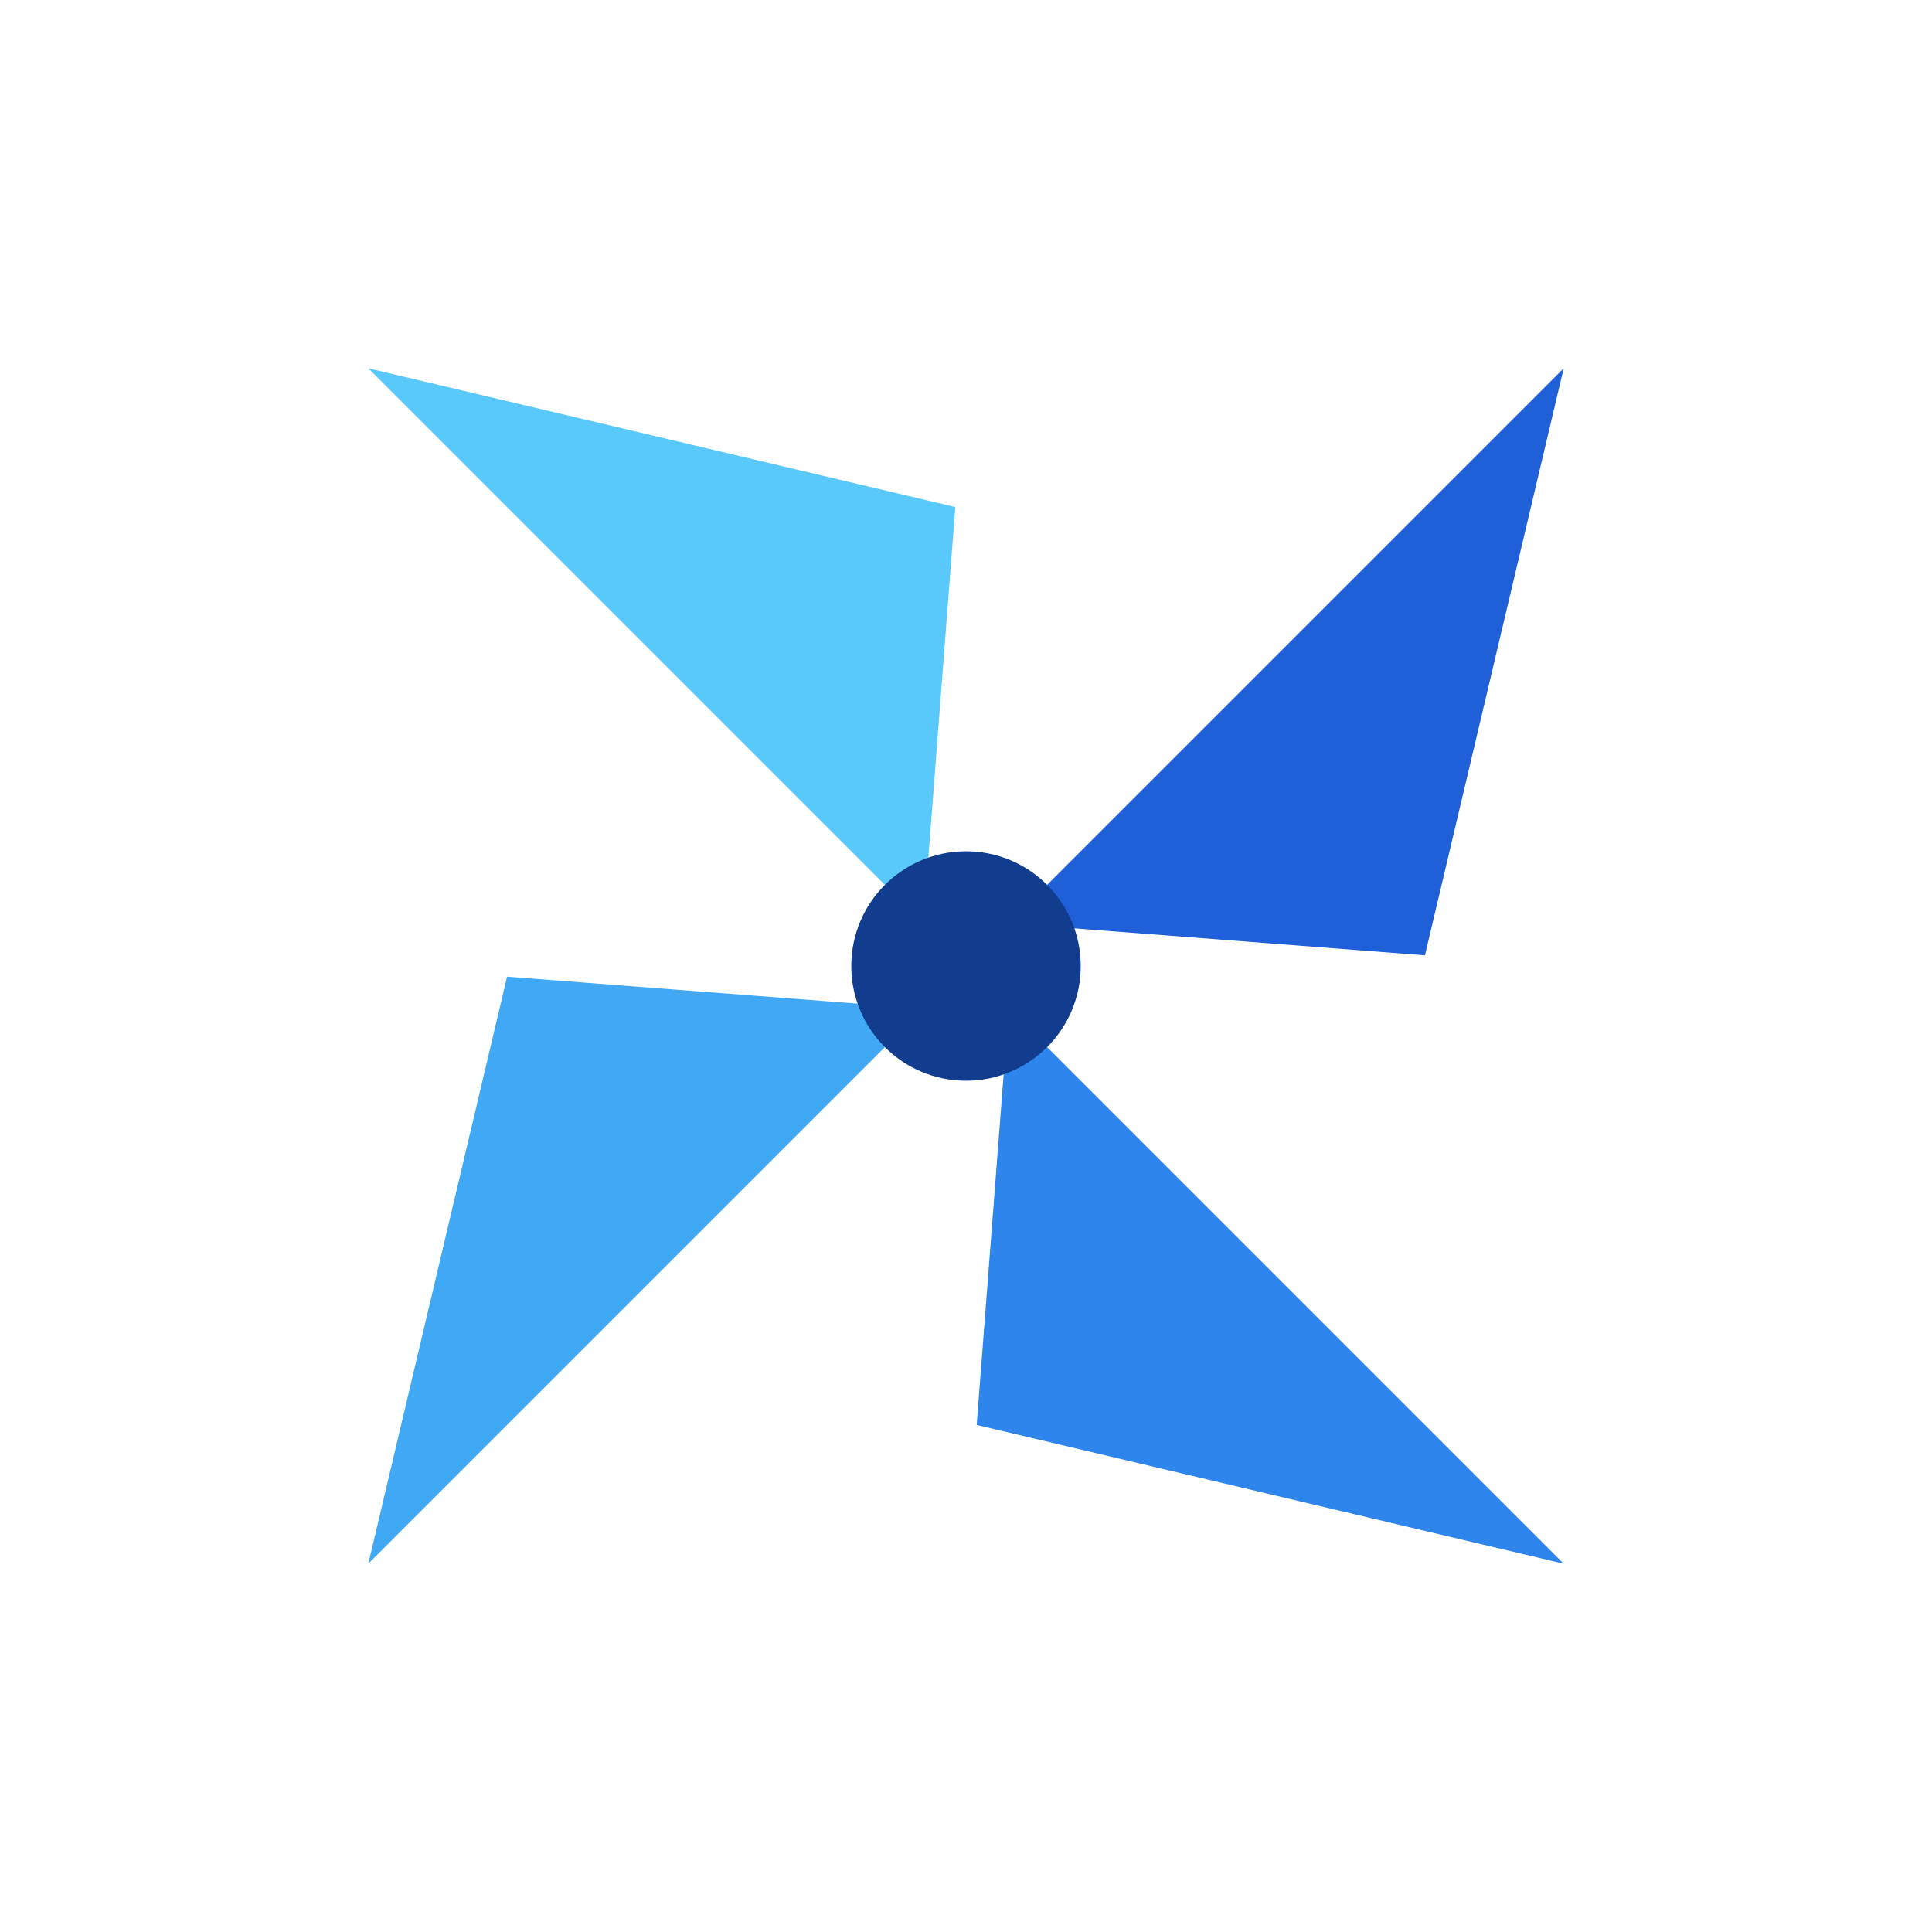
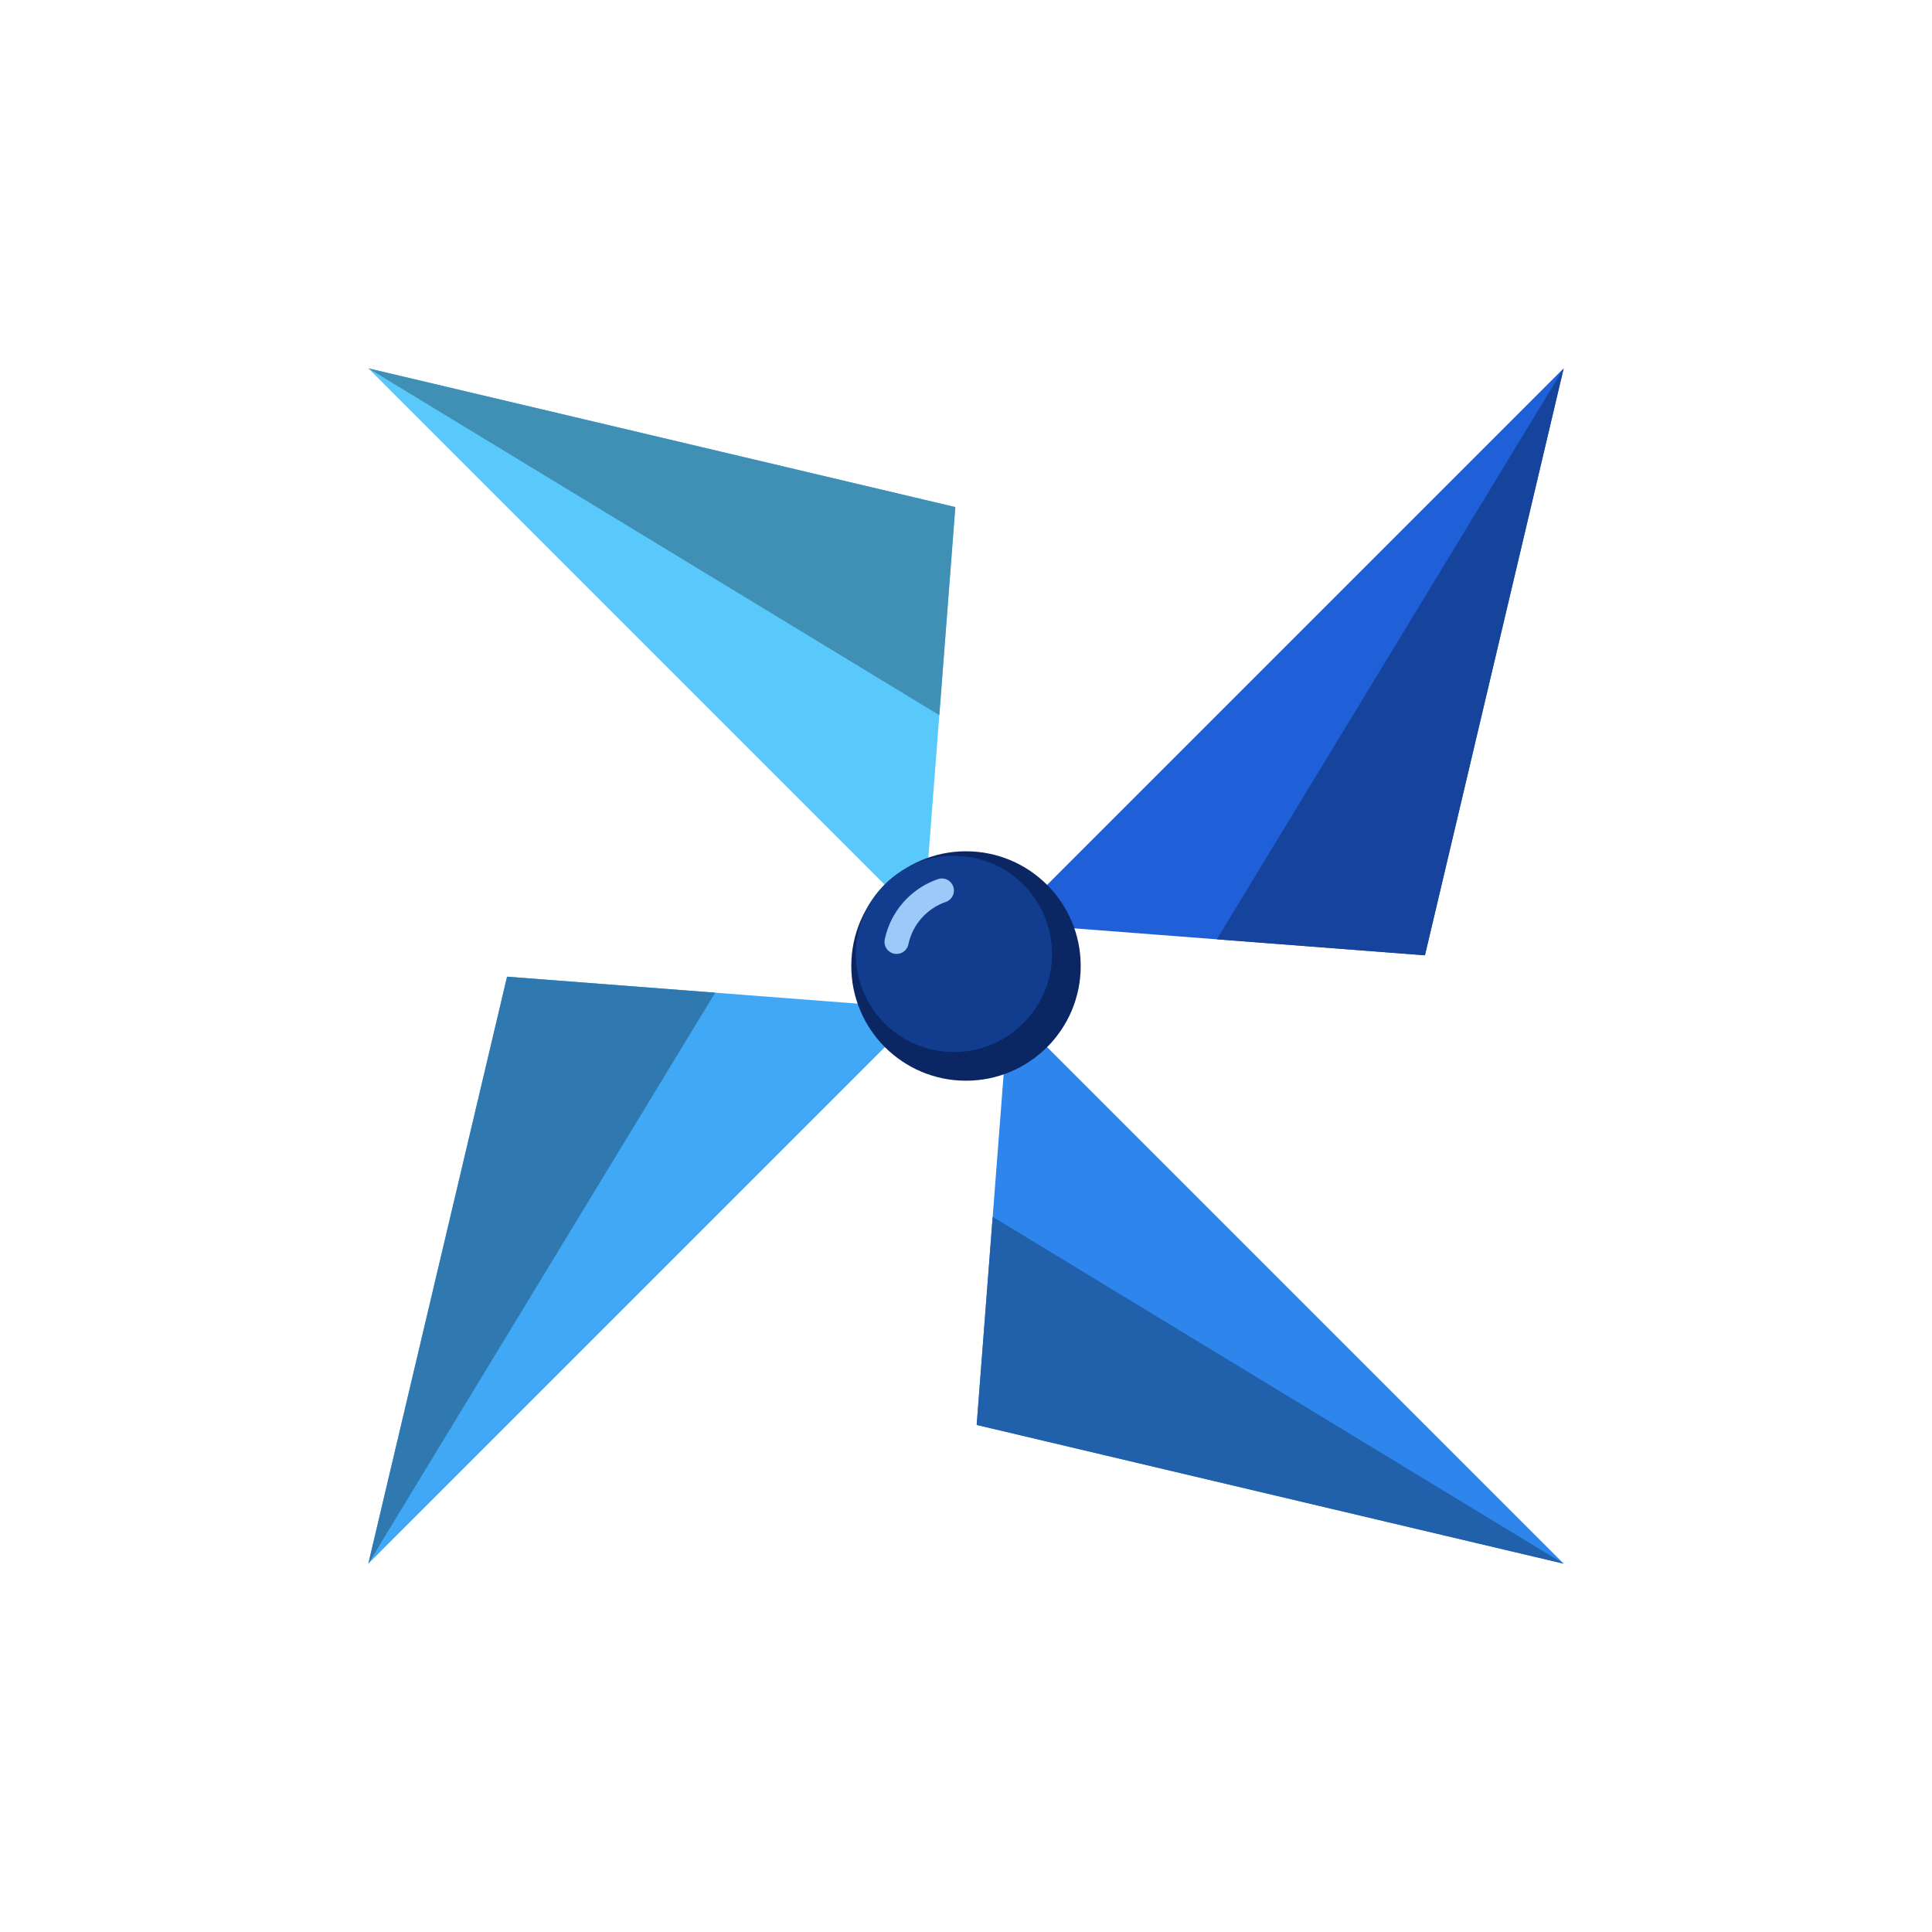
<svg xmlns="http://www.w3.org/2000/svg" viewBox="0 0 64 64" width="64" height="64" role="img" aria-label="Winding">
  <g transform="rotate(45 32 32)">
    <path d="M32 30 L32 4 L42.5 21 Z" fill="#1F5FD8" />
+     <path d="M32 4 L42.5 21 L37.25 25.5 Z" fill="#16449C" />
    <path d="M34 32 L60 32 L43 42.5 Z" fill="#2E86EC" />
+     <path d="M60 32 L43 42.5 L38.5 37.25 Z" fill="#2160AA" />
    <path d="M32 34 L32 60 L21.5 43 Z" fill="#41A8F5" />
+     <path d="M32 60 L21.5 43 L26.75 38.5 Z" fill="#2F79B0" />
    <path d="M30 32 L4 32 L21 21.5 Z" fill="#59C8FB" />
+     <path d="M4 32 L21 21.5 L25.5 26.75 Z" fill="#4090B5" />
  </g>
-   <circle cx="32" cy="32" r="3.8" fill="#123C8E" />
+   <circle cx="32" cy="32" r="3.8" fill="#0B2763" />
+   <circle cx="31.6" cy="31.6" r="3.25" fill="#123C8E" />
+   <path d="M29.7 31.2 A2.3 2.3 0 0 1 31.2 29.5" fill="none" stroke="#9CC9F7" stroke-width="0.8" stroke-linecap="round" />
</svg>
